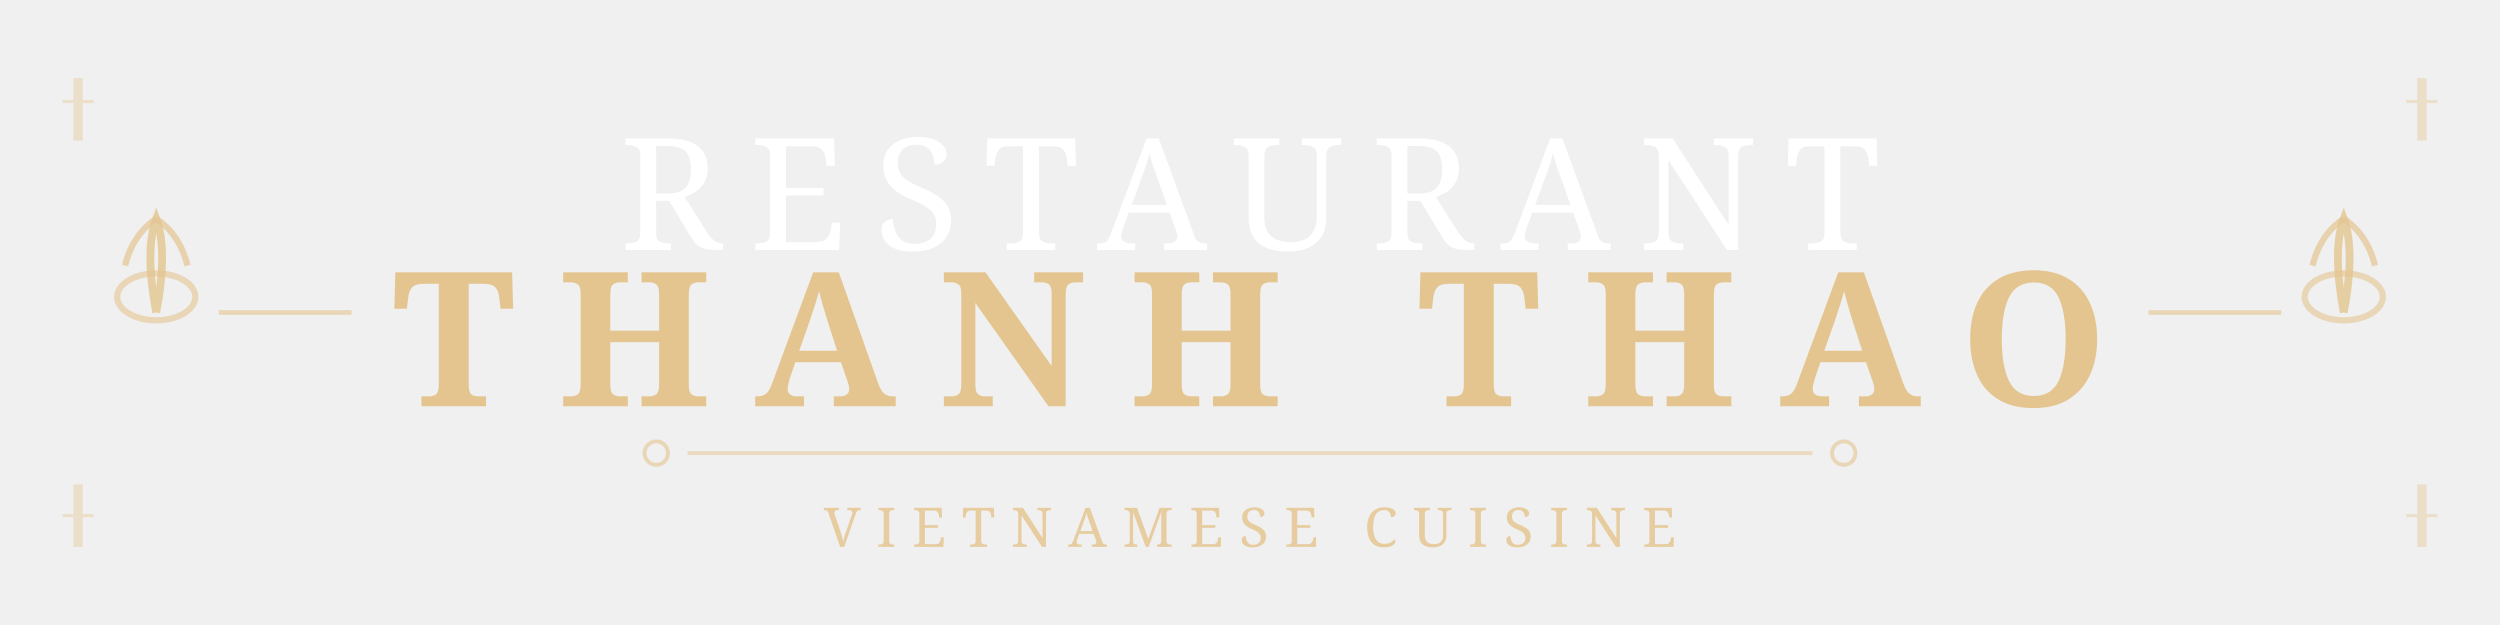
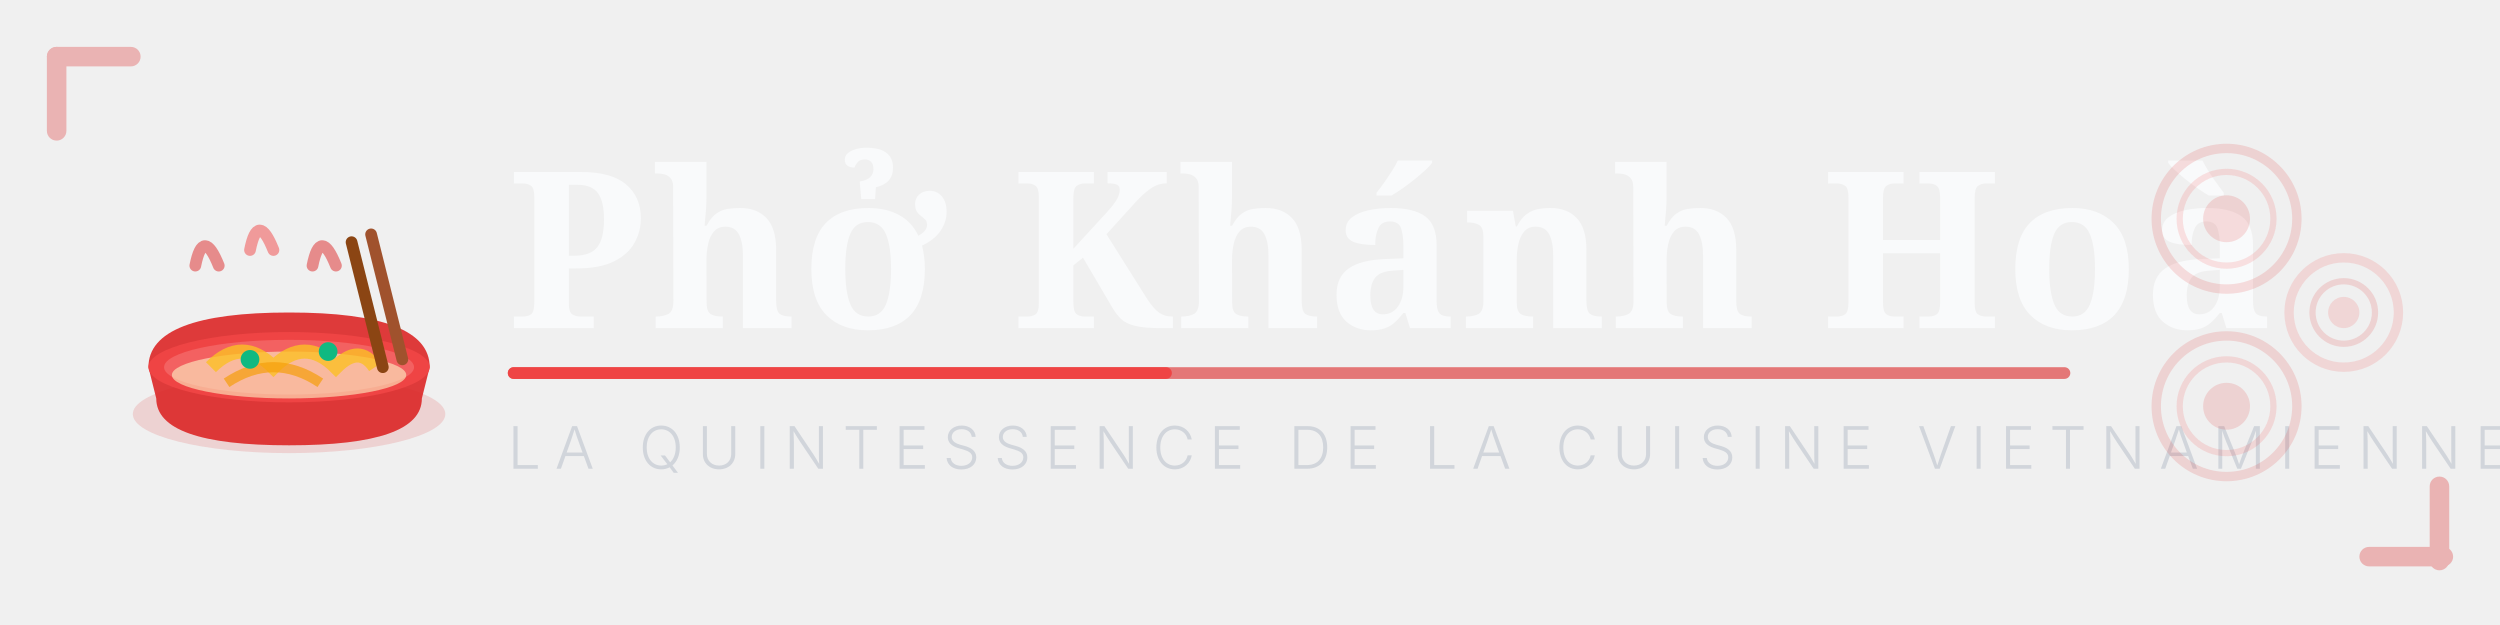
<svg xmlns="http://www.w3.org/2000/svg" width="320" height="80" viewBox="0 0 320 80" fill="none">
-   <g transform="translate(20, 40)">
-     <path d="M 0 0 Q -1.5 -8 0 -12 Q 1.5 -8 0 0" stroke="#E4C590" stroke-width="1" fill="none" opacity="0.8" />
-     <path d="M -4 -6 Q -3 -10 0 -12" stroke="#E4C590" stroke-width="0.8" fill="none" opacity="0.7" />
-     <path d="M 4 -6 Q 3 -10 0 -12" stroke="#E4C590" stroke-width="0.8" fill="none" opacity="0.7" />
-     <ellipse cx="0" cy="-2" rx="5" ry="3" stroke="#E4C590" stroke-width="0.8" fill="none" opacity="0.6" />
-     <line x1="8" y1="0" x2="25" y2="0" stroke="#E4C590" stroke-width="0.6" opacity="0.6" />
+   <rect width="320" height="80" fill="transparent" />
+   <g transform="translate(15, 15)">
+     <ellipse cx="22" cy="38" rx="20" ry="5" fill="#DC2626" opacity="0.15" />
+     <path d="M 4 32 Q 4 25 22 25 Q 40 25 40 32 L 39 36 Q 39 42 22 42 Q 5 42 5 36 Z" fill="#DC2626" opacity="0.9" />
+     <ellipse cx="22" cy="32" rx="18" ry="4.5" fill="#EF4444" />
+     <ellipse cx="22" cy="32" rx="16" ry="3.5" fill="#FCA5A5" opacity="0.3" />
+     <ellipse cx="22" cy="33" rx="15" ry="3" fill="#FEF3C7" opacity="0.6" />
+     <path d="M 12 32 Q 16 28 20 32 Q 24 28 28 32 Q 31 29 33 32" stroke="#FBBF24" stroke-width="1.8" fill="none" opacity="0.8" />
+     <path d="M 14 34 Q 20 30 26 34" stroke="#F59E0B" stroke-width="1.3" fill="none" opacity="0.7" />
+     <circle cx="17" cy="31" r="1.2" fill="#10B981" />
+     <circle cx="27" cy="30" r="1.2" fill="#10B981" />
+     <line x1="30" y1="16" x2="34" y2="32" stroke="#8B4513" stroke-width="1.5" stroke-linecap="round" />
+     <line x1="32.5" y1="15" x2="36.5" y2="31" stroke="#A0522D" stroke-width="1.5" stroke-linecap="round" />
+     <path d="M 10 19 Q 11 14 13 19" stroke="#DC2626" stroke-width="1.5" fill="none" opacity="0.5" stroke-linecap="round" />
+     <path d="M 17 17 Q 18 12 20 17" stroke="#EF4444" stroke-width="1.5" fill="none" opacity="0.5" stroke-linecap="round" />
+     <path d="M 25 19 Q 26 14 28 19" stroke="#DC2626" stroke-width="1.5" fill="none" opacity="0.5" stroke-linecap="round" />
  </g>
-   <text x="160" y="32" font-family="Georgia, serif" font-size="20" font-weight="500" fill="#FFFFFF" text-anchor="middle" letter-spacing="3.5">
-     RESTAURANT
+   <text x="65" y="42" font-family="'Playfair Display', Georgia, serif" font-size="28" font-weight="700" fill="#F9FAFB" letter-spacing="0.5">
+     Phở Khánh Hoà
  </text>
-   <text x="160" y="52" font-family="Georgia, serif" font-size="24" font-weight="600" fill="#E4C590" text-anchor="middle" letter-spacing="5.5">
-     THANH THAO
+   <rect x="65" y="47" width="200" height="1.5" fill="#DC2626" opacity="0.6" rx="0.75" />
+   <rect x="65" y="47" width="85" height="1.5" fill="#EF4444" rx="0.75" />
+   <text x="65" y="60" font-family="'Inter', 'Segoe UI', sans-serif" font-size="7.5" fill="#D1D5DB" letter-spacing="1.8" font-weight="300">
+     LA QUINTESSENCE DE LA CUISINE VIETNAMIENNE
  </text>
-   <g transform="translate(160, 58)">
-     <line x1="-72" y1="0" x2="72" y2="0" stroke="#E4C590" stroke-width="0.5" opacity="0.5" />
-     <circle cx="-76" cy="0" r="1.5" fill="none" stroke="#E4C590" stroke-width="0.5" opacity="0.6" />
-     <circle cx="76" cy="0" r="1.5" fill="none" stroke="#E4C590" stroke-width="0.5" opacity="0.6" />
+   <g transform="translate(285, 40)" opacity="0.15">
+     <circle cx="0" cy="-12" r="9" stroke="#DC2626" stroke-width="1.2" fill="none" />
+     <circle cx="0" cy="-12" r="6" stroke="#EF4444" stroke-width="0.8" fill="none" />
+     <circle cx="0" cy="-12" r="3" fill="#DC2626" />
+     <circle cx="0" cy="12" r="9" stroke="#DC2626" stroke-width="1.2" fill="none" />
+     <circle cx="0" cy="12" r="6" stroke="#EF4444" stroke-width="0.8" fill="none" />
+     <circle cx="0" cy="12" r="3" fill="#DC2626" />
+     <circle cx="15" cy="0" r="7" stroke="#EF4444" stroke-width="1.2" fill="none" />
+     <circle cx="15" cy="0" r="4" stroke="#DC2626" stroke-width="0.8" fill="none" />
+     <circle cx="15" cy="0" r="2" fill="#EF4444" />
  </g>
-   <g transform="translate(300, 40) scale(-1, 1)">
-     <path d="M 0 0 Q -1.5 -8 0 -12 Q 1.5 -8 0 0" stroke="#E4C590" stroke-width="1" fill="none" opacity="0.8" />
-     <path d="M -4 -6 Q -3 -10 0 -12" stroke="#E4C590" stroke-width="0.8" fill="none" opacity="0.7" />
-     <path d="M 4 -6 Q 3 -10 0 -12" stroke="#E4C590" stroke-width="0.8" fill="none" opacity="0.7" />
-     <ellipse cx="0" cy="-2" rx="5" ry="3" stroke="#E4C590" stroke-width="0.8" fill="none" opacity="0.6" />
-     <line x1="8" y1="0" x2="25" y2="0" stroke="#E4C590" stroke-width="0.6" opacity="0.6" />
-   </g>
-   <text x="160" y="70" font-family="Georgia, serif" font-size="7" font-weight="300" fill="#E4C590" text-anchor="middle" letter-spacing="2" opacity="0.85">
-     VIETNAMESE CUISINE
-   </text>
-   <g opacity="0.4">
-     <line x1="10" y1="10" x2="10" y2="18" stroke="#E4C590" stroke-width="1.2" />
-     <line x1="8" y1="13" x2="12" y2="13" stroke="#E4C590" stroke-width="0.4" />
-     <line x1="310" y1="10" x2="310" y2="18" stroke="#E4C590" stroke-width="1.2" />
-     <line x1="308" y1="13" x2="312" y2="13" stroke="#E4C590" stroke-width="0.4" />
-     <line x1="10" y1="62" x2="10" y2="70" stroke="#E4C590" stroke-width="1.2" />
-     <line x1="8" y1="66" x2="12" y2="66" stroke="#E4C590" stroke-width="0.4" />
-     <line x1="310" y1="62" x2="310" y2="70" stroke="#E4C590" stroke-width="1.2" />
-     <line x1="308" y1="66" x2="312" y2="66" stroke="#E4C590" stroke-width="0.4" />
+   <g opacity="0.3">
+     <rect x="6" y="6" width="2.5" height="12" fill="#DC2626" rx="1.25" />
+     <rect x="6" y="6" width="12" height="2.5" fill="#DC2626" rx="1.25" />
+     <rect x="311" y="61" width="2.5" height="12" fill="#DC2626" rx="1.25" />
+     <rect x="302" y="70" width="12" height="2.5" fill="#DC2626" rx="1.25" />
  </g>
</svg>
